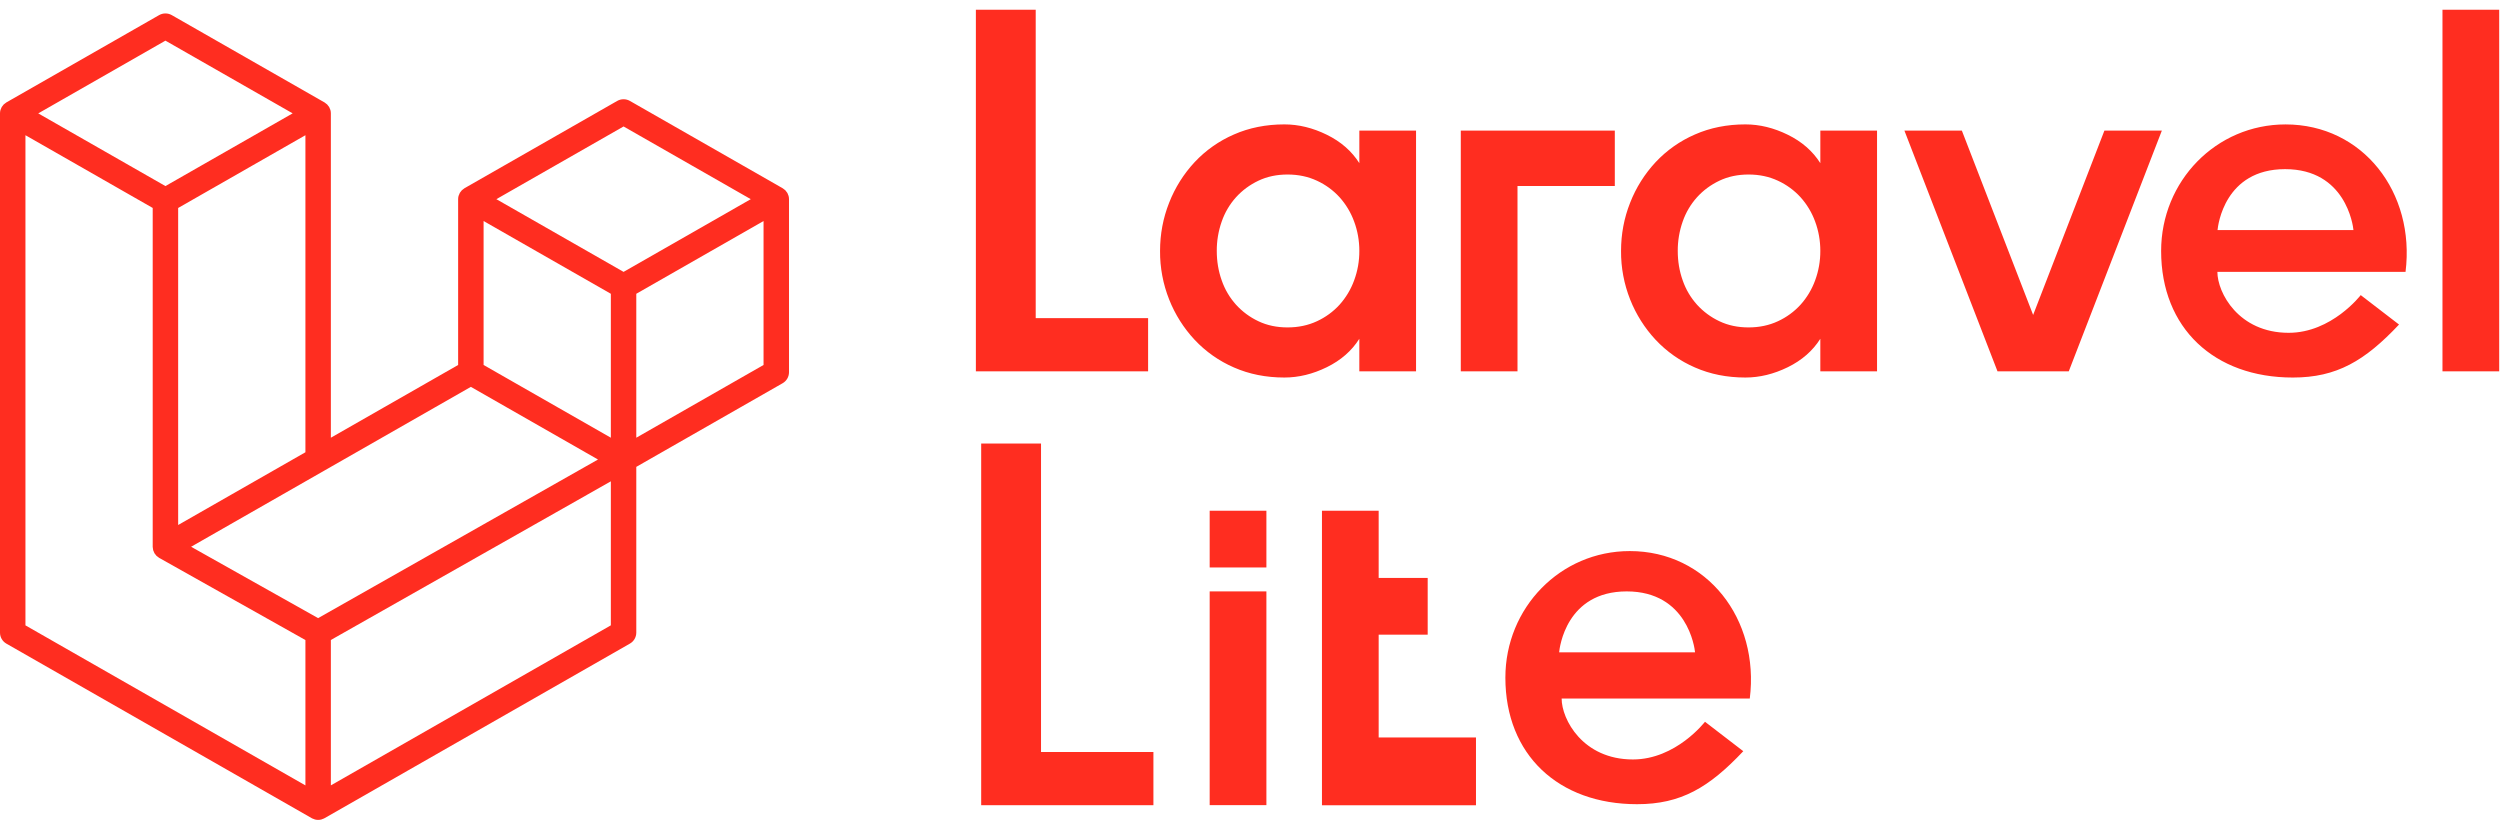
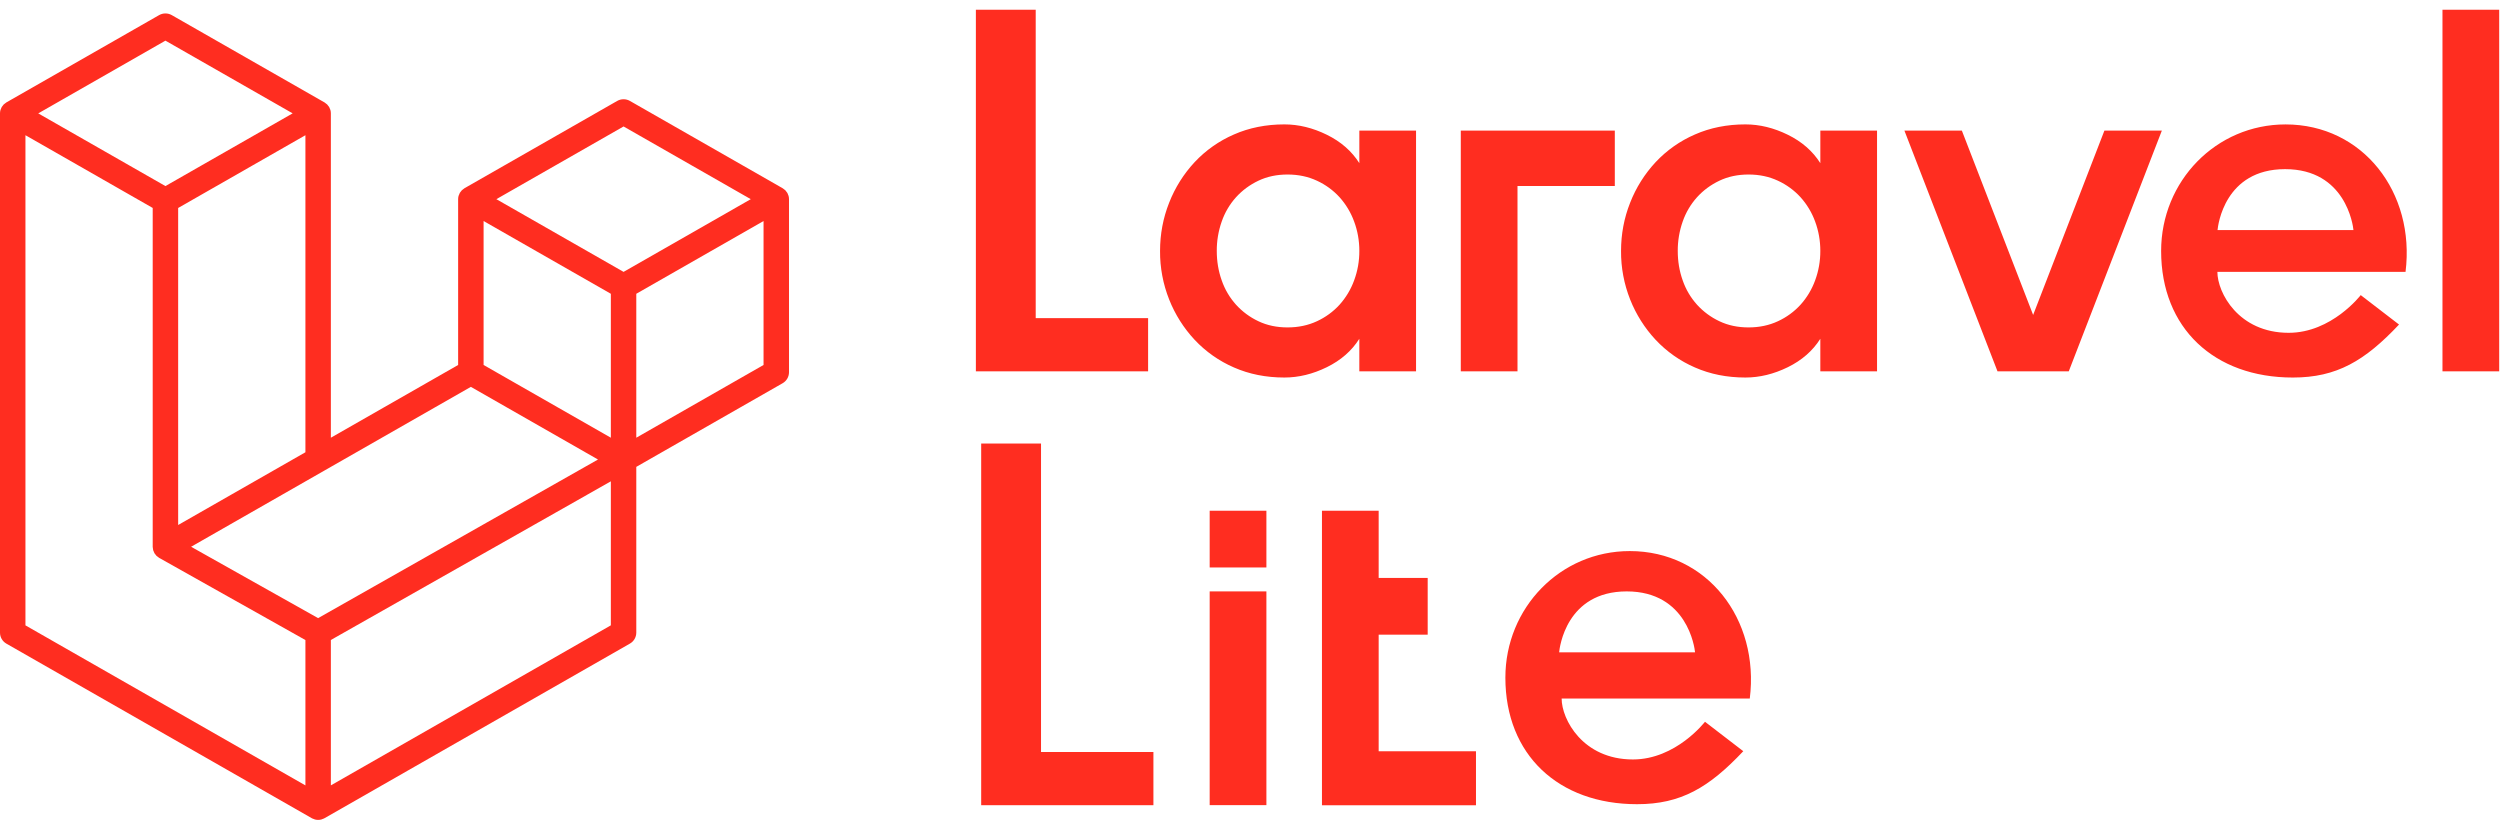
<svg xmlns="http://www.w3.org/2000/svg" width="186px" height="61px" viewBox="0 0 186 61" version="1.1">
  <defs />
  <g id="Page-1" stroke="none" stroke-width="1" fill="none" fill-rule="evenodd">
-     <g id="lartavel-logo" fill="#FF2D20">
-       <path d="M58.669,14.573 C58.69,14.653 58.702,14.735 58.702,14.818 L58.702,27.697 C58.701,28.034 58.52,28.345 58.227,28.512 L47.34,34.735 L47.34,47.071 C47.339,47.407 47.158,47.718 46.865,47.884 L24.142,60.875 C24.09,60.905 24.033,60.923 23.977,60.943 C23.955,60.95 23.935,60.963 23.914,60.969 C23.754,61.011 23.587,61.011 23.428,60.969 C23.402,60.962 23.378,60.948 23.354,60.938 C23.301,60.921 23.247,60.903 23.198,60.875 L0.474,47.886 C0.181,47.719 -0,47.408 1.38129228e-08,47.071 L1.38129228e-08,8.434 C0,8.351 0.011,8.269 0.033,8.189 C0.04,8.161 0.057,8.136 0.066,8.11 C0.085,8.061 0.101,8.01 0.127,7.964 C0.145,7.933 0.171,7.909 0.191,7.881 C0.219,7.844 0.243,7.804 0.276,7.771 C0.303,7.743 0.338,7.723 0.369,7.7 C0.403,7.674 0.434,7.643 0.473,7.621 L0.474,7.62 L11.837,1.125 C12.129,0.959 12.487,0.959 12.78,1.125 L24.142,7.62 L24.145,7.62 C24.182,7.643 24.213,7.674 24.248,7.7 C24.279,7.723 24.313,7.743 24.34,7.771 C24.373,7.804 24.397,7.844 24.425,7.88 C24.446,7.909 24.472,7.933 24.49,7.964 C24.516,8.01 24.533,8.061 24.551,8.11 C24.561,8.136 24.576,8.161 24.584,8.189 C24.606,8.269 24.616,8.352 24.616,8.434 L24.616,32.566 L34.085,27.154 L34.085,14.818 C34.085,14.735 34.096,14.653 34.117,14.573 C34.126,14.545 34.141,14.521 34.152,14.494 C34.169,14.445 34.186,14.394 34.212,14.348 C34.229,14.317 34.255,14.292 34.276,14.265 C34.305,14.228 34.328,14.188 34.361,14.156 C34.388,14.129 34.423,14.109 34.453,14.085 C34.489,14.058 34.519,14.026 34.558,14.005 L34.558,14.004 L45.921,7.509 C46.213,7.342 46.573,7.342 46.865,7.509 L58.227,14.004 L58.228,14.004 C58.268,14.027 58.299,14.058 58.334,14.084 C58.363,14.107 58.399,14.129 58.426,14.155 C58.459,14.188 58.482,14.228 58.51,14.264 C58.531,14.292 58.557,14.317 58.574,14.348 C58.602,14.394 58.617,14.445 58.636,14.494 C58.646,14.521 58.662,14.545 58.669,14.573 Z M56.808,27.154 L56.808,16.444 L52.832,18.717 L47.34,21.857 L47.34,32.566 L56.807,27.154 L56.808,27.154 Z M45.447,46.527 L45.447,35.81 L40.043,38.873 L24.616,47.615 L24.616,58.432 L45.447,46.525 L45.447,46.527 Z M1.893,10.06 L1.893,46.527 L22.723,58.434 L22.723,47.619 L11.841,41.505 L11.839,41.501 L11.834,41.5 C11.796,41.479 11.767,41.448 11.733,41.422 C11.702,41.399 11.669,41.38 11.642,41.354 L11.64,41.35 C11.609,41.321 11.588,41.284 11.562,41.251 C11.538,41.221 11.51,41.194 11.491,41.16 L11.49,41.157 C11.469,41.122 11.456,41.079 11.44,41.039 C11.425,41.005 11.405,40.972 11.396,40.934 L11.396,40.933 C11.383,40.888 11.381,40.841 11.376,40.795 C11.372,40.76 11.361,40.725 11.361,40.689 L11.361,15.471 L5.871,12.333 L1.893,10.06 Z M12.308,3.024 L2.845,8.436 L12.308,13.844 L21.773,8.434 L12.308,3.024 Z M17.231,36.787 L22.723,33.648 L22.723,10.06 L18.747,12.333 L13.255,15.473 L13.255,39.06 L17.231,36.787 Z M46.394,9.409 L36.929,14.818 L46.394,20.228 L55.857,14.818 L46.394,9.409 Z M45.447,21.857 L39.954,18.717 L35.979,16.444 L35.979,27.154 L41.47,30.293 L45.447,32.566 L45.447,21.855 L45.447,21.857 Z M23.668,45.989 L37.55,38.121 L44.49,34.188 L35.032,28.782 L24.142,35.006 L14.218,40.679 L23.668,45.989 Z" id="Shape" />
-       <path d="M77.452,33 L77.452,55.947 L85.814,55.947 L85.814,59.905 L73,59.905 L73,33 L77.452,33 Z M90,42.22 L90,38 L94.22,38 L94.22,42.22 L90,42.22 Z M90,44 L94.22,44 L94.22,59.904 L90,59.904 L90,44 Z M102.573,43 L106.22,43 L106.22,47.22 L102.573,47.22 L102.573,54.868 L109.813,54.868 L109.813,59.91 L98.354,59.91 L98.354,38 L102.573,38 L102.573,43 Z M121.256,41 C127.002,41 130.92,46.055 130.184,51.972 L116.186,51.972 C116.186,53.517 117.757,56.504 121.488,56.504 C124.698,56.504 126.848,53.701 126.85,53.699 L129.7,55.889 C127.152,58.591 125.065,59.832 121.797,59.832 C115.957,59.832 112,56.164 112,50.416 C112,45.216 116.09,41 121.256,41 Z M116,48.532 L126.112,48.532 C126.081,48.187 125.533,44 121.026,44 C116.519,44 116.033,48.187 116,48.532 Z" id="Shape" />
+     <g id="logo" fill="#FF2D20" fill-rule="nonzero">
+       <path d="M58.669,14.573 C58.69,14.653 58.702,14.735 58.702,14.818 L58.702,27.697 C58.701,28.034 58.52,28.345 58.227,28.512 L47.34,34.735 L47.34,47.071 C47.339,47.407 47.158,47.718 46.865,47.884 L24.142,60.875 C24.09,60.905 24.033,60.923 23.977,60.943 C23.955,60.95 23.935,60.963 23.914,60.969 C23.754,61.011 23.587,61.011 23.428,60.969 C23.402,60.962 23.378,60.948 23.354,60.938 C23.301,60.921 23.247,60.903 23.198,60.875 L0.474,47.886 C0.181,47.719 -0,47.408 1.38129235e-08,47.071 L1.38129235e-08,8.434 C0,8.351 0.011,8.269 0.033,8.189 C0.04,8.161 0.057,8.136 0.066,8.11 C0.085,8.061 0.101,8.01 0.127,7.964 C0.145,7.933 0.171,7.909 0.191,7.881 C0.219,7.844 0.243,7.804 0.276,7.771 C0.303,7.743 0.338,7.723 0.369,7.7 C0.403,7.674 0.434,7.643 0.473,7.621 L0.474,7.62 L11.837,1.125 C12.129,0.959 12.487,0.959 12.78,1.125 L24.142,7.62 L24.145,7.62 C24.182,7.643 24.213,7.674 24.248,7.7 C24.279,7.723 24.313,7.743 24.34,7.771 C24.373,7.804 24.397,7.844 24.425,7.88 C24.446,7.909 24.472,7.933 24.49,7.964 C24.516,8.01 24.533,8.061 24.551,8.11 C24.561,8.136 24.576,8.161 24.584,8.189 C24.606,8.269 24.616,8.352 24.616,8.434 L24.616,32.566 L34.085,27.154 L34.085,14.818 C34.085,14.735 34.096,14.653 34.117,14.573 C34.126,14.545 34.141,14.521 34.152,14.494 C34.169,14.445 34.186,14.394 34.212,14.348 C34.229,14.317 34.255,14.292 34.276,14.265 C34.305,14.228 34.328,14.188 34.361,14.156 C34.388,14.129 34.423,14.109 34.453,14.085 C34.489,14.058 34.519,14.026 34.558,14.005 L34.558,14.004 L45.921,7.509 C46.213,7.342 46.573,7.342 46.865,7.509 L58.227,14.004 L58.228,14.004 C58.268,14.027 58.299,14.058 58.334,14.084 C58.363,14.107 58.399,14.129 58.426,14.155 C58.459,14.188 58.482,14.228 58.51,14.264 C58.531,14.292 58.557,14.317 58.574,14.348 C58.602,14.394 58.617,14.445 58.636,14.494 C58.646,14.521 58.662,14.545 58.669,14.573 Z M56.808,27.154 L56.808,16.444 L52.832,18.717 L47.34,21.857 L47.34,32.566 L56.807,27.154 L56.808,27.154 Z M45.447,46.527 L45.447,35.81 L40.043,38.873 L24.616,47.615 L24.616,58.432 L45.447,46.525 L45.447,46.527 Z M1.893,10.06 L1.893,46.527 L22.723,58.434 L22.723,47.619 L11.841,41.505 L11.839,41.501 L11.834,41.5 C11.796,41.479 11.767,41.448 11.733,41.422 C11.702,41.399 11.669,41.38 11.642,41.354 L11.64,41.35 C11.609,41.321 11.588,41.284 11.562,41.251 C11.538,41.221 11.51,41.194 11.491,41.16 L11.49,41.157 C11.469,41.122 11.456,41.079 11.44,41.039 C11.425,41.005 11.405,40.972 11.396,40.934 L11.396,40.933 C11.383,40.888 11.381,40.841 11.376,40.795 C11.372,40.76 11.361,40.725 11.361,40.689 L11.361,15.471 L5.871,12.333 L1.893,10.06 Z M12.308,3.024 L2.845,8.436 L12.308,13.844 L21.773,8.434 L12.308,3.024 Z M17.231,36.787 L22.723,33.648 L22.723,10.06 L18.747,12.333 L13.255,15.473 L13.255,39.06 L17.231,36.787 Z M46.394,9.409 L36.929,14.818 L46.394,20.228 L55.857,14.818 L46.394,9.409 Z M45.447,21.857 L39.954,18.717 L35.979,16.444 L35.979,27.154 L41.47,30.293 L45.447,32.566 L45.447,21.855 L45.447,21.857 Z M23.668,45.989 L37.55,38.121 L44.49,34.188 L35.032,28.782 L24.142,35.006 L14.218,40.679 L23.668,45.989 Z" id="Shape" />
+       <path d="M77.452,33 L77.452,55.947 L85.814,55.947 L85.814,59.905 L73,59.905 L73,33 L77.452,33 Z M90,42.22 L90,38 L94.22,38 L94.22,42.22 L90,42.22 Z M90,44 L94.22,44 L94.22,59.904 L90,59.904 L90,44 Z M102.573,43 L106.22,43 L106.22,47.22 L102.573,47.22 L102.573,55.896 L109.813,55.896 L109.813,59.91 L98.354,59.91 L98.354,38 L102.573,38 L102.573,43 Z M121.256,41 C127.002,41 130.92,46.055 130.184,51.972 L116.186,51.972 C116.186,53.517 117.757,56.504 121.488,56.504 C124.698,56.504 126.848,53.701 126.85,53.699 L129.7,55.889 C127.152,58.591 125.065,59.832 121.797,59.832 C115.957,59.832 112,56.164 112,50.416 C112,45.216 116.09,41 121.256,41 Z M116,48.532 L126.112,48.532 C126.081,48.187 125.533,44 121.026,44 C116.519,44 116.033,48.187 116,48.532 Z" id="Shape" />
      <path d="M77.057,0.723 L77.057,23.67 L85.419,23.67 L85.419,27.628 L72.605,27.628 L72.605,0.723 L77.057,0.723 Z M101.135,12.138 L101.135,9.718 L105.354,9.718 L105.354,27.628 L101.134,27.628 L101.134,25.206 C100.567,26.103 99.76,26.808 98.714,27.32 C97.67,27.832 96.618,28.088 95.56,28.088 C94.192,28.088 92.94,27.838 91.805,27.339 C90.7,26.861 89.705,26.161 88.882,25.283 C88.068,24.411 87.425,23.394 86.986,22.285 C86.53,21.135 86.299,19.909 86.308,18.672 C86.308,17.417 86.534,16.219 86.986,15.078 C87.422,13.962 88.066,12.939 88.882,12.062 C89.705,11.183 90.7,10.483 91.805,10.005 C92.94,9.505 94.192,9.255 95.56,9.255 C96.618,9.255 97.67,9.512 98.715,10.025 C99.76,10.537 100.567,11.242 101.135,12.138 Z M100.747,20.863 C101.007,20.162 101.138,19.42 101.135,18.673 C101.135,17.903 101.005,17.173 100.747,16.481 C100.505,15.815 100.137,15.202 99.664,14.675 C99.191,14.156 98.618,13.738 97.98,13.445 C97.321,13.138 96.592,12.984 95.792,12.984 C94.992,12.984 94.269,13.138 93.624,13.445 C92.979,13.753 92.424,14.163 91.96,14.675 C91.488,15.2 91.126,15.814 90.896,16.481 C90.648,17.185 90.524,17.926 90.528,18.672 C90.528,19.441 90.65,20.172 90.896,20.862 C91.126,21.53 91.488,22.144 91.96,22.669 C92.428,23.185 92.994,23.603 93.624,23.899 C94.269,24.207 94.992,24.36 95.792,24.36 C96.592,24.36 97.322,24.207 97.98,23.9 C98.618,23.607 99.191,23.189 99.664,22.67 C100.137,22.142 100.505,21.529 100.747,20.863 Z M108.683,27.627 L108.683,9.717 L120.142,9.717 L120.142,13.839 L112.902,13.839 L112.902,27.627 L108.683,27.627 Z M135.433,12.138 L135.433,9.718 L139.652,9.718 L139.652,27.628 L135.432,27.628 L135.432,25.206 C134.864,26.103 134.058,26.808 133.012,27.32 C131.968,27.832 130.916,28.088 129.858,28.088 C128.489,28.088 127.238,27.838 126.103,27.339 C124.998,26.861 124.003,26.161 123.18,25.283 C122.366,24.411 121.723,23.394 121.284,22.285 C120.828,21.135 120.597,19.909 120.606,18.672 C120.606,17.417 120.831,16.219 121.284,15.078 C121.72,13.962 122.364,12.939 123.18,12.062 C124.003,11.183 124.998,10.483 126.103,10.005 C127.238,9.505 128.489,9.255 129.858,9.255 C130.916,9.255 131.968,9.512 133.013,10.025 C134.058,10.537 134.864,11.242 135.433,12.138 Z M135.045,20.863 C135.304,20.162 135.435,19.42 135.432,18.673 C135.432,17.903 135.302,17.173 135.045,16.481 C134.802,15.815 134.434,15.202 133.961,14.675 C133.488,14.156 132.915,13.738 132.277,13.445 C131.619,13.138 130.89,12.984 130.09,12.984 C129.29,12.984 128.567,13.138 127.922,13.445 C127.277,13.753 126.722,14.163 126.258,14.675 C125.786,15.2 125.424,15.814 125.193,16.481 C124.945,17.185 124.821,17.926 124.825,18.672 C124.825,19.441 124.947,20.172 125.193,20.862 C125.423,21.53 125.786,22.144 126.258,22.669 C126.726,23.185 127.292,23.603 127.922,23.899 C128.567,24.207 129.29,24.36 130.09,24.36 C130.89,24.36 131.62,24.207 132.277,23.9 C132.915,23.607 133.488,23.189 133.961,22.67 C134.435,22.143 134.803,21.529 135.045,20.863 Z M156.568,9.717 L160.842,9.717 L153.916,27.627 L148.614,27.627 L141.688,9.717 L145.962,9.717 L151.265,23.432 L156.568,9.717 Z M170.044,9.257 C175.79,9.257 179.708,14.312 178.972,20.229 L164.974,20.229 C164.974,21.774 166.545,24.761 170.276,24.761 C173.486,24.761 175.636,21.958 175.638,21.956 L178.488,24.146 C175.94,26.848 173.853,28.089 170.585,28.089 C164.745,28.089 160.788,24.421 160.788,18.673 C160.788,13.473 164.878,9.257 170.044,9.257 Z M164.985,17.116 L175.097,17.116 C175.066,16.771 174.518,12.584 170.011,12.584 C165.504,12.584 165.018,16.771 164.985,17.116 Z M181.72,27.627 L181.72,0.723 L185.94,0.723 L185.94,27.627 L181.72,27.627 Z" id="Shape" />
    </g>
  </g>
</svg>
